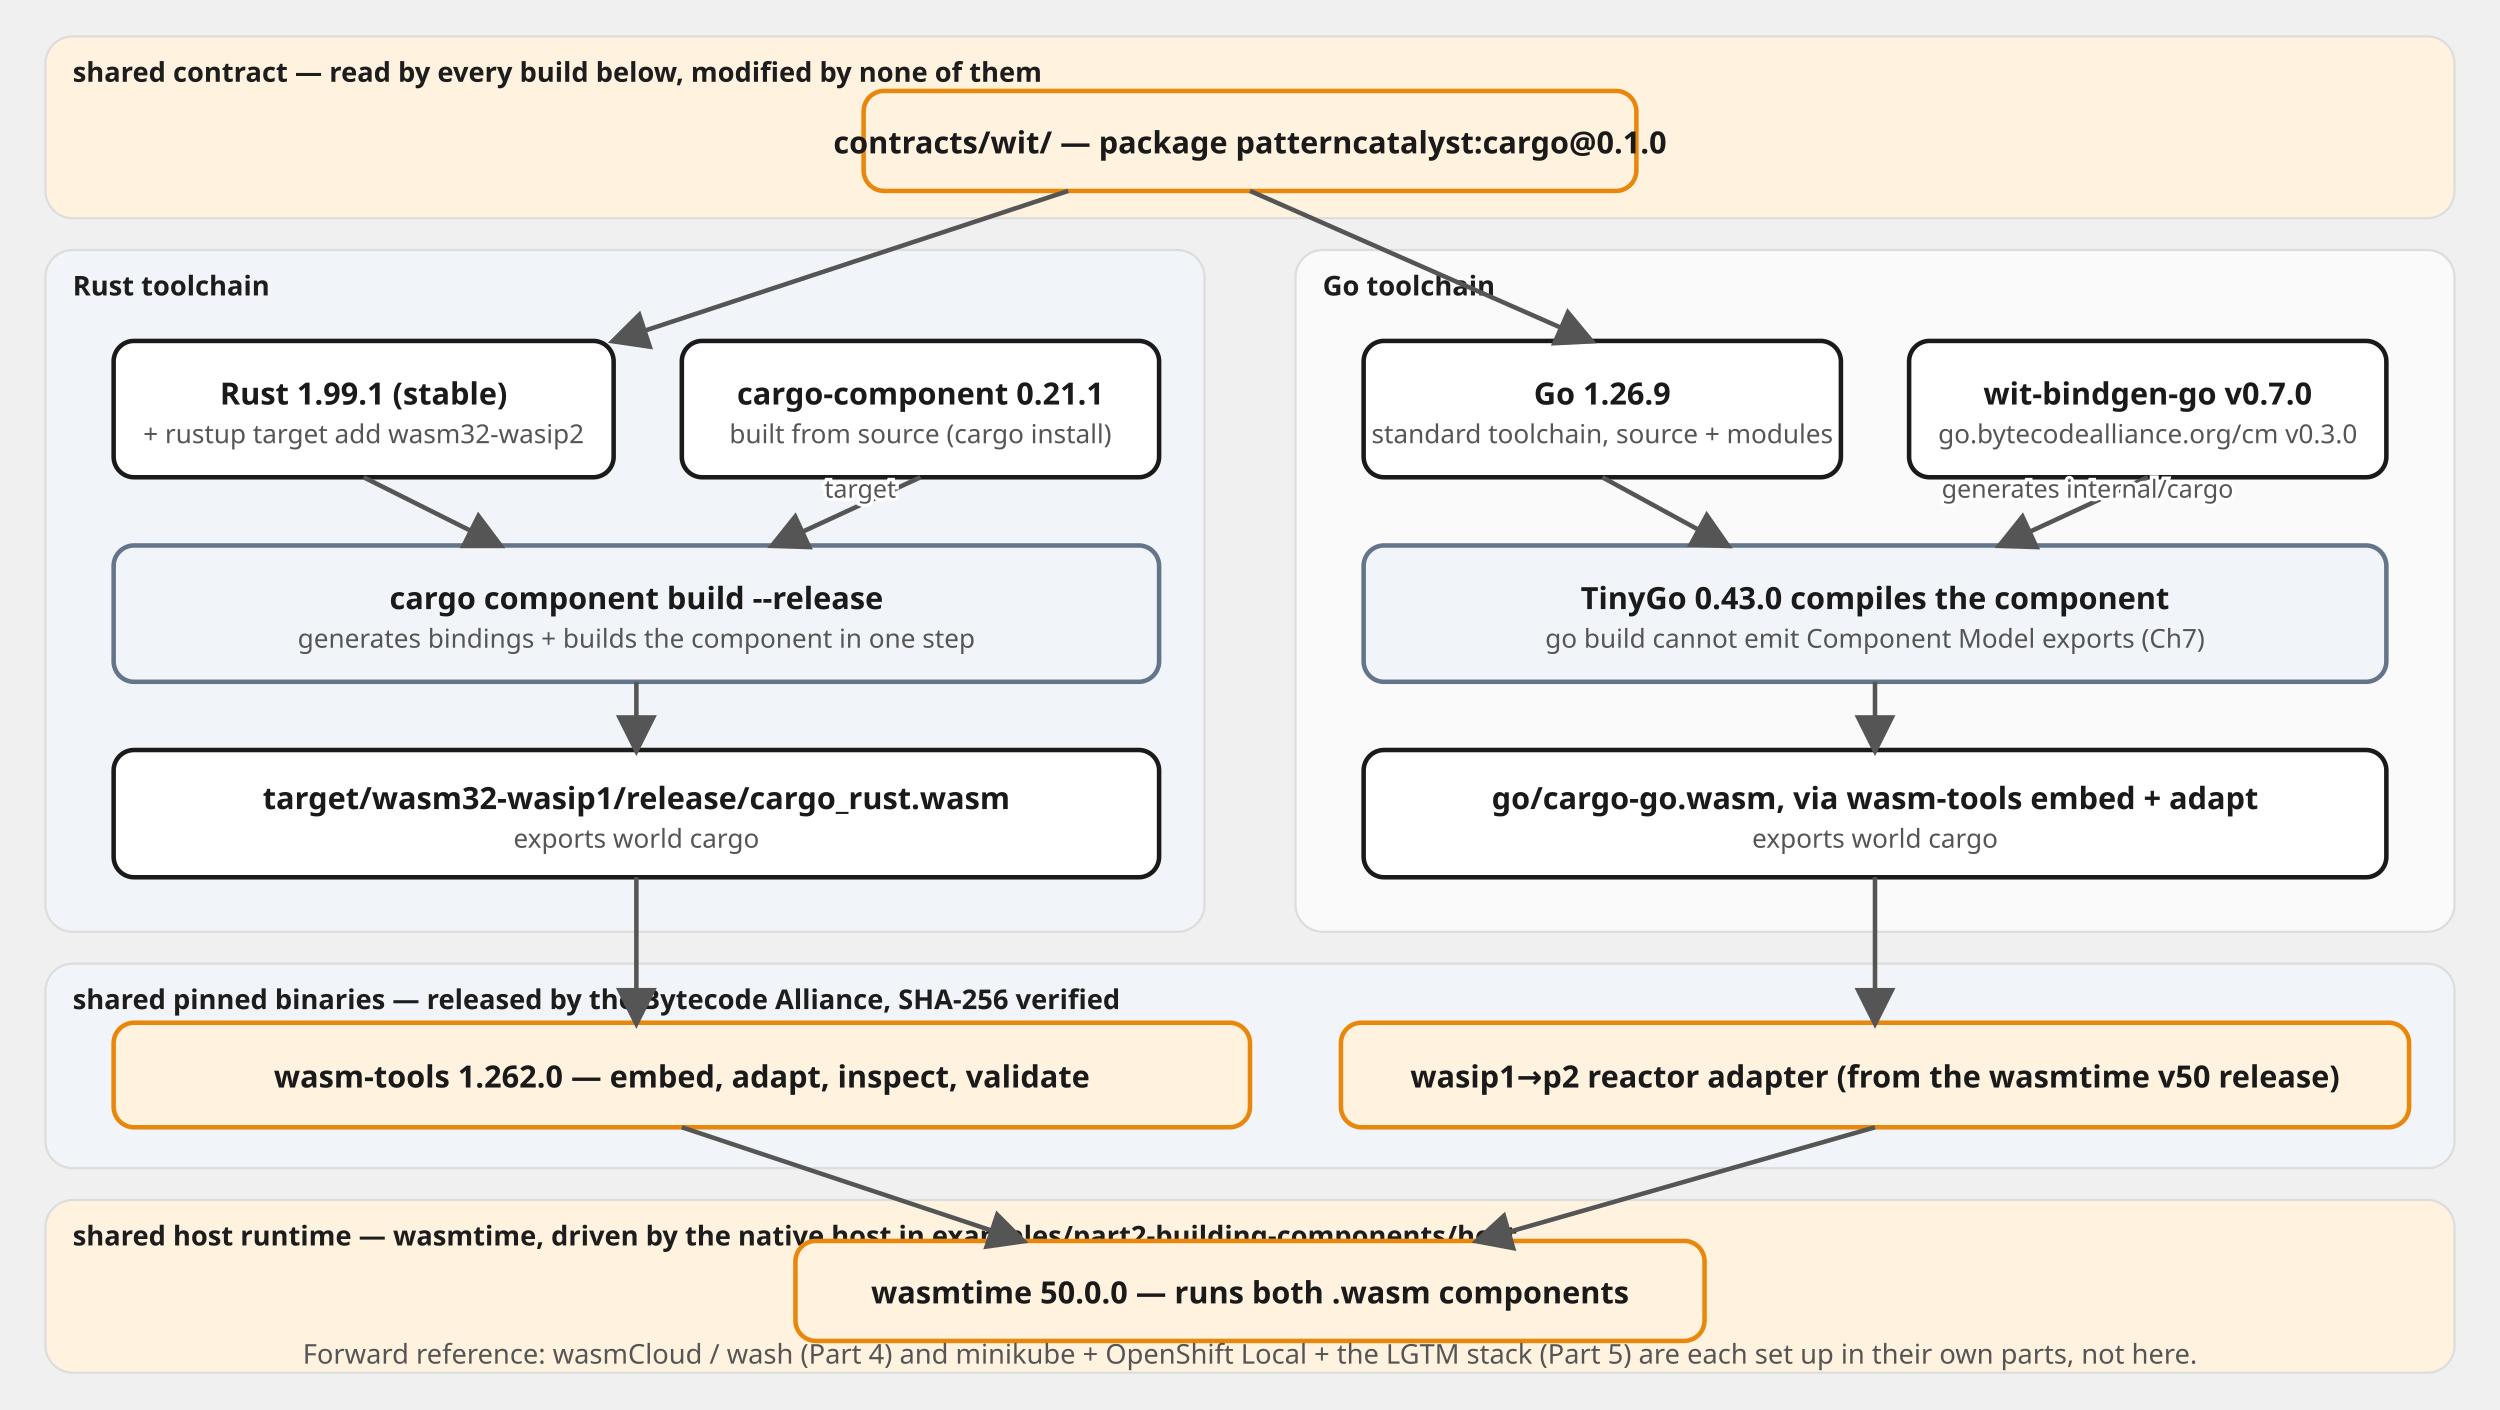
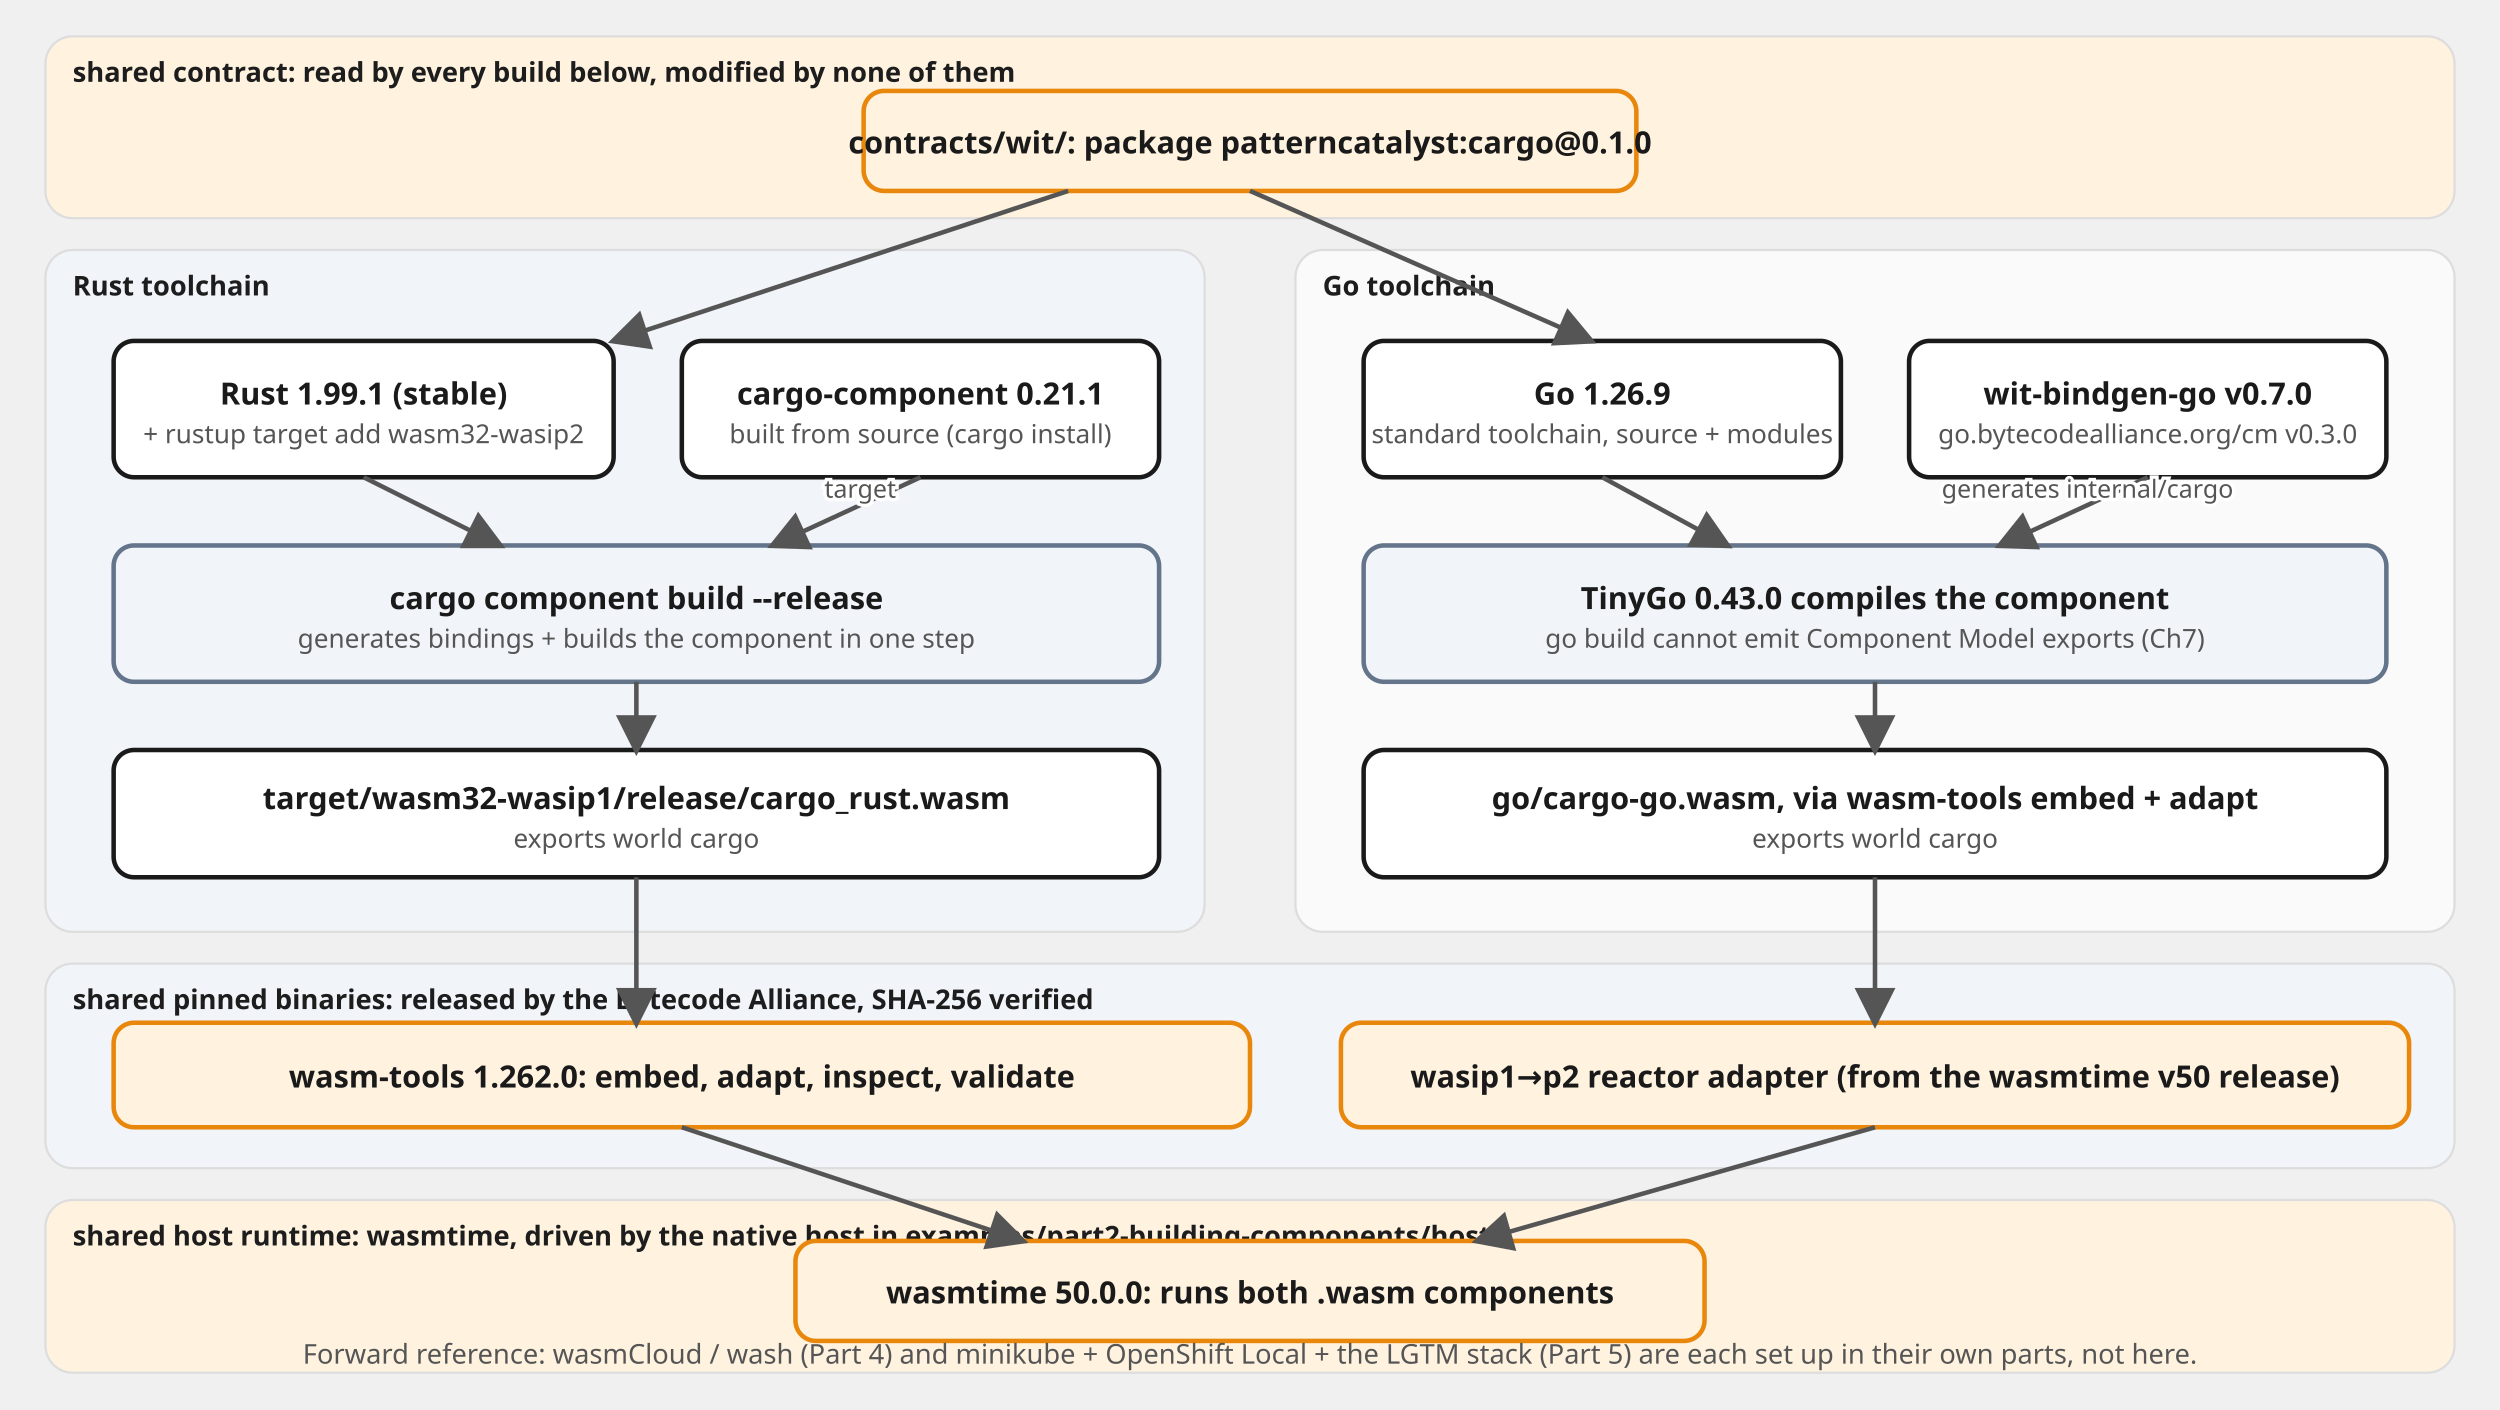
<svg xmlns="http://www.w3.org/2000/svg" viewBox="0 0 1100 620" font-family="'Red Hat Text', system-ui, sans-serif" role="img">
  <defs>
    <marker id="a" viewBox="0 0 10 10" refX="8.5" refY="5" markerWidth="9" markerHeight="9" orient="auto-start-reverse">
      <path d="M0,0 L10,5 L0,10 z" fill="#555" />
    </marker>
    <marker id="am" viewBox="0 0 10 10" refX="8.5" refY="5" markerWidth="9" markerHeight="9" orient="auto-start-reverse">
      <path d="M0,0 L10,5 L0,10 z" fill="#e8870c" />
    </marker>
  </defs>
  <rect x="20" y="16" width="1060" height="80" rx="12" fill="#fff3e0" stroke="#ddd" />
-   <text x="32" y="36" font-size="12" font-weight="700" fill="#1d1d1d">shared contract — read by every build below, modified by none of them</text>
+   <text x="32" y="36" font-size="12" font-weight="700" fill="#1d1d1d">shared contract: read by every build below, modified by none of them</text>
  <rect x="20" y="110" width="510" height="300" rx="12" fill="#f1f5f9" stroke="#ddd" />
  <text x="32" y="130" font-size="12" font-weight="700" fill="#1d1d1d">Rust toolchain</text>
  <rect x="570" y="110" width="510" height="300" rx="12" fill="#fafafa" stroke="#ddd" />
  <text x="582" y="130" font-size="12" font-weight="700" fill="#1d1d1d">Go toolchain</text>
  <rect x="20" y="424" width="1060" height="90" rx="12" fill="#f1f5f9" stroke="#ddd" />
-   <text x="32" y="444" font-size="12" font-weight="700" fill="#1d1d1d">shared pinned binaries — released by the Bytecode Alliance, SHA-256 verified</text>
+   <text x="32" y="444" font-size="12" font-weight="700" fill="#1d1d1d">shared pinned binaries: released by the Bytecode Alliance, SHA-256 verified</text>
  <rect x="20" y="528" width="1060" height="76" rx="12" fill="#fff3e0" stroke="#ddd" />
-   <text x="32" y="548" font-size="12" font-weight="700" fill="#1d1d1d">shared host runtime — wasmtime, driven by the native host in examples/part2-building-components/host</text>
+   <text x="32" y="548" font-size="12" font-weight="700" fill="#1d1d1d">shared host runtime: wasmtime, driven by the native host in examples/part2-building-components/host</text>
  <rect x="380" y="40" width="340" height="44" rx="9" fill="#fff3e0" stroke="#e8870c" stroke-width="2" />
-   <text x="550.0" y="67.5" font-size="13.5" font-weight="700" fill="#1a1a1a" text-anchor="middle">contracts/wit/ — package patterncatalyst:cargo@0.1.0</text>
+   <text x="550.0" y="67.5" font-size="13.5" font-weight="700" fill="#1a1a1a" text-anchor="middle">contracts/wit/: package patterncatalyst:cargo@0.1.0</text>
  <rect x="50" y="150" width="220" height="60" rx="9" fill="#ffffff" stroke="#1a1a1a" stroke-width="2" />
  <text x="160.0" y="178.0" font-size="13.5" font-weight="700" fill="#1a1a1a" text-anchor="middle">Rust 1.99.1 (stable)</text>
  <text x="160.0" y="195.0" font-size="11.5" fill="#555555" text-anchor="middle">+ rustup target add wasm32-wasip2</text>
  <rect x="300" y="150" width="210" height="60" rx="9" fill="#ffffff" stroke="#1a1a1a" stroke-width="2" />
  <text x="405.0" y="178.0" font-size="13.5" font-weight="700" fill="#1a1a1a" text-anchor="middle">cargo-component 0.21.1</text>
  <text x="405.0" y="195.0" font-size="11.5" fill="#555555" text-anchor="middle">built from source (cargo install)</text>
  <rect x="50" y="240" width="460" height="60" rx="9" fill="#f1f5f9" stroke="#64748b" stroke-width="2" />
  <text x="280.0" y="268.0" font-size="13.5" font-weight="700" fill="#1a1a1a" text-anchor="middle">cargo component build --release</text>
  <text x="280.0" y="285.0" font-size="11.5" fill="#555555" text-anchor="middle">generates bindings + builds the component in one step</text>
  <rect x="50" y="330" width="460" height="56" rx="9" fill="#ffffff" stroke="#1a1a1a" stroke-width="2" />
  <text x="280.0" y="356.0" font-size="13.5" font-weight="700" fill="#1a1a1a" text-anchor="middle">target/wasm32-wasip1/release/cargo_rust.wasm</text>
  <text x="280.0" y="373.0" font-size="11.5" fill="#555555" text-anchor="middle">exports world cargo</text>
  <rect x="600" y="150" width="210" height="60" rx="9" fill="#ffffff" stroke="#1a1a1a" stroke-width="2" />
  <text x="705.0" y="178.0" font-size="13.5" font-weight="700" fill="#1a1a1a" text-anchor="middle">Go 1.26.9</text>
  <text x="705.0" y="195.0" font-size="11.5" fill="#555555" text-anchor="middle">standard toolchain, source + modules</text>
  <rect x="840" y="150" width="210" height="60" rx="9" fill="#ffffff" stroke="#1a1a1a" stroke-width="2" />
  <text x="945.0" y="178.0" font-size="13.5" font-weight="700" fill="#1a1a1a" text-anchor="middle">wit-bindgen-go v0.7.0</text>
  <text x="945.0" y="195.0" font-size="11.5" fill="#555555" text-anchor="middle">go.bytecodealliance.org/cm v0.3.0</text>
  <rect x="600" y="240" width="450" height="60" rx="9" fill="#f1f5f9" stroke="#64748b" stroke-width="2" />
  <text x="825.0" y="268.0" font-size="13.5" font-weight="700" fill="#1a1a1a" text-anchor="middle">TinyGo 0.43.0 compiles the component</text>
  <text x="825.0" y="285.0" font-size="11.5" fill="#555555" text-anchor="middle">go build cannot emit Component Model exports (Ch7)</text>
  <rect x="600" y="330" width="450" height="56" rx="9" fill="#ffffff" stroke="#1a1a1a" stroke-width="2" />
  <text x="825.0" y="356.0" font-size="13.5" font-weight="700" fill="#1a1a1a" text-anchor="middle">go/cargo-go.wasm, via wasm-tools embed + adapt</text>
  <text x="825.0" y="373.0" font-size="11.5" fill="#555555" text-anchor="middle">exports world cargo</text>
  <rect x="50" y="450" width="500" height="46" rx="9" fill="#fff3e0" stroke="#e8870c" stroke-width="2" />
-   <text x="300.0" y="478.5" font-size="13.5" font-weight="700" fill="#1a1a1a" text-anchor="middle">wasm-tools 1.262.0 — embed, adapt, inspect, validate</text>
+   <text x="300.0" y="478.5" font-size="13.5" font-weight="700" fill="#1a1a1a" text-anchor="middle">wasm-tools 1.262.0: embed, adapt, inspect, validate</text>
  <rect x="590" y="450" width="470" height="46" rx="9" fill="#fff3e0" stroke="#e8870c" stroke-width="2" />
  <text x="825.0" y="478.5" font-size="13.5" font-weight="700" fill="#1a1a1a" text-anchor="middle">wasip1→p2 reactor adapter (from the wasmtime v50 release)</text>
  <rect x="350" y="546" width="400" height="44" rx="9" fill="#fff3e0" stroke="#e8870c" stroke-width="2" />
-   <text x="550.0" y="573.5" font-size="13.5" font-weight="700" fill="#1a1a1a" text-anchor="middle">wasmtime 50.0.0 — runs both .wasm components</text>
+   <text x="550.0" y="573.5" font-size="13.5" font-weight="700" fill="#1a1a1a" text-anchor="middle">wasmtime 50.0.0: runs both .wasm components</text>
  <path d="M470,84 L270,150" fill="none" stroke="#555" stroke-width="2" marker-end="url(#a)" />
  <path d="M550,84 L700,150" fill="none" stroke="#555" stroke-width="2" marker-end="url(#a)" />
  <path d="M160,210 L220,240" fill="none" stroke="#555" stroke-width="2" marker-end="url(#a)" />
  <path d="M405,210 L340,240" fill="none" stroke="#555" stroke-width="2" marker-end="url(#a)" />
  <text x="378.5" y="219.0" font-size="11" fill="#ffffff" stroke="#ffffff" stroke-width="3" paint-order="stroke" text-anchor="middle">target</text>
  <text x="378.5" y="219.0" font-size="11" fill="#555" text-anchor="middle">target</text>
  <path d="M280,300 L280,330" fill="none" stroke="#555" stroke-width="2" marker-end="url(#a)" />
  <path d="M705,210 L760,240" fill="none" stroke="#555" stroke-width="2" marker-end="url(#a)" />
  <path d="M945,210 L880,240" fill="none" stroke="#555" stroke-width="2" marker-end="url(#a)" />
  <text x="918.5" y="219.0" font-size="11" fill="#ffffff" stroke="#ffffff" stroke-width="3" paint-order="stroke" text-anchor="middle">generates internal/cargo</text>
  <text x="918.5" y="219.0" font-size="11" fill="#555" text-anchor="middle">generates internal/cargo</text>
  <path d="M825,300 L825,330" fill="none" stroke="#555" stroke-width="2" marker-end="url(#a)" />
  <path d="M280,386 L280,450" fill="none" stroke="#555" stroke-width="2" marker-end="url(#a)" />
  <path d="M825,386 L825,450" fill="none" stroke="#555" stroke-width="2" marker-end="url(#a)" />
  <path d="M300,496 L450,546" fill="none" stroke="#555" stroke-width="2" marker-end="url(#a)" />
  <path d="M825,496 L650,546" fill="none" stroke="#555" stroke-width="2" marker-end="url(#a)" />
  <text x="550" y="600" font-size="12" fill="#555555" text-anchor="middle">Forward reference: wasmCloud / wash (Part 4) and minikube + OpenShift Local + the LGTM stack (Part 5) are each set up in their own parts, not here.</text>
</svg>
